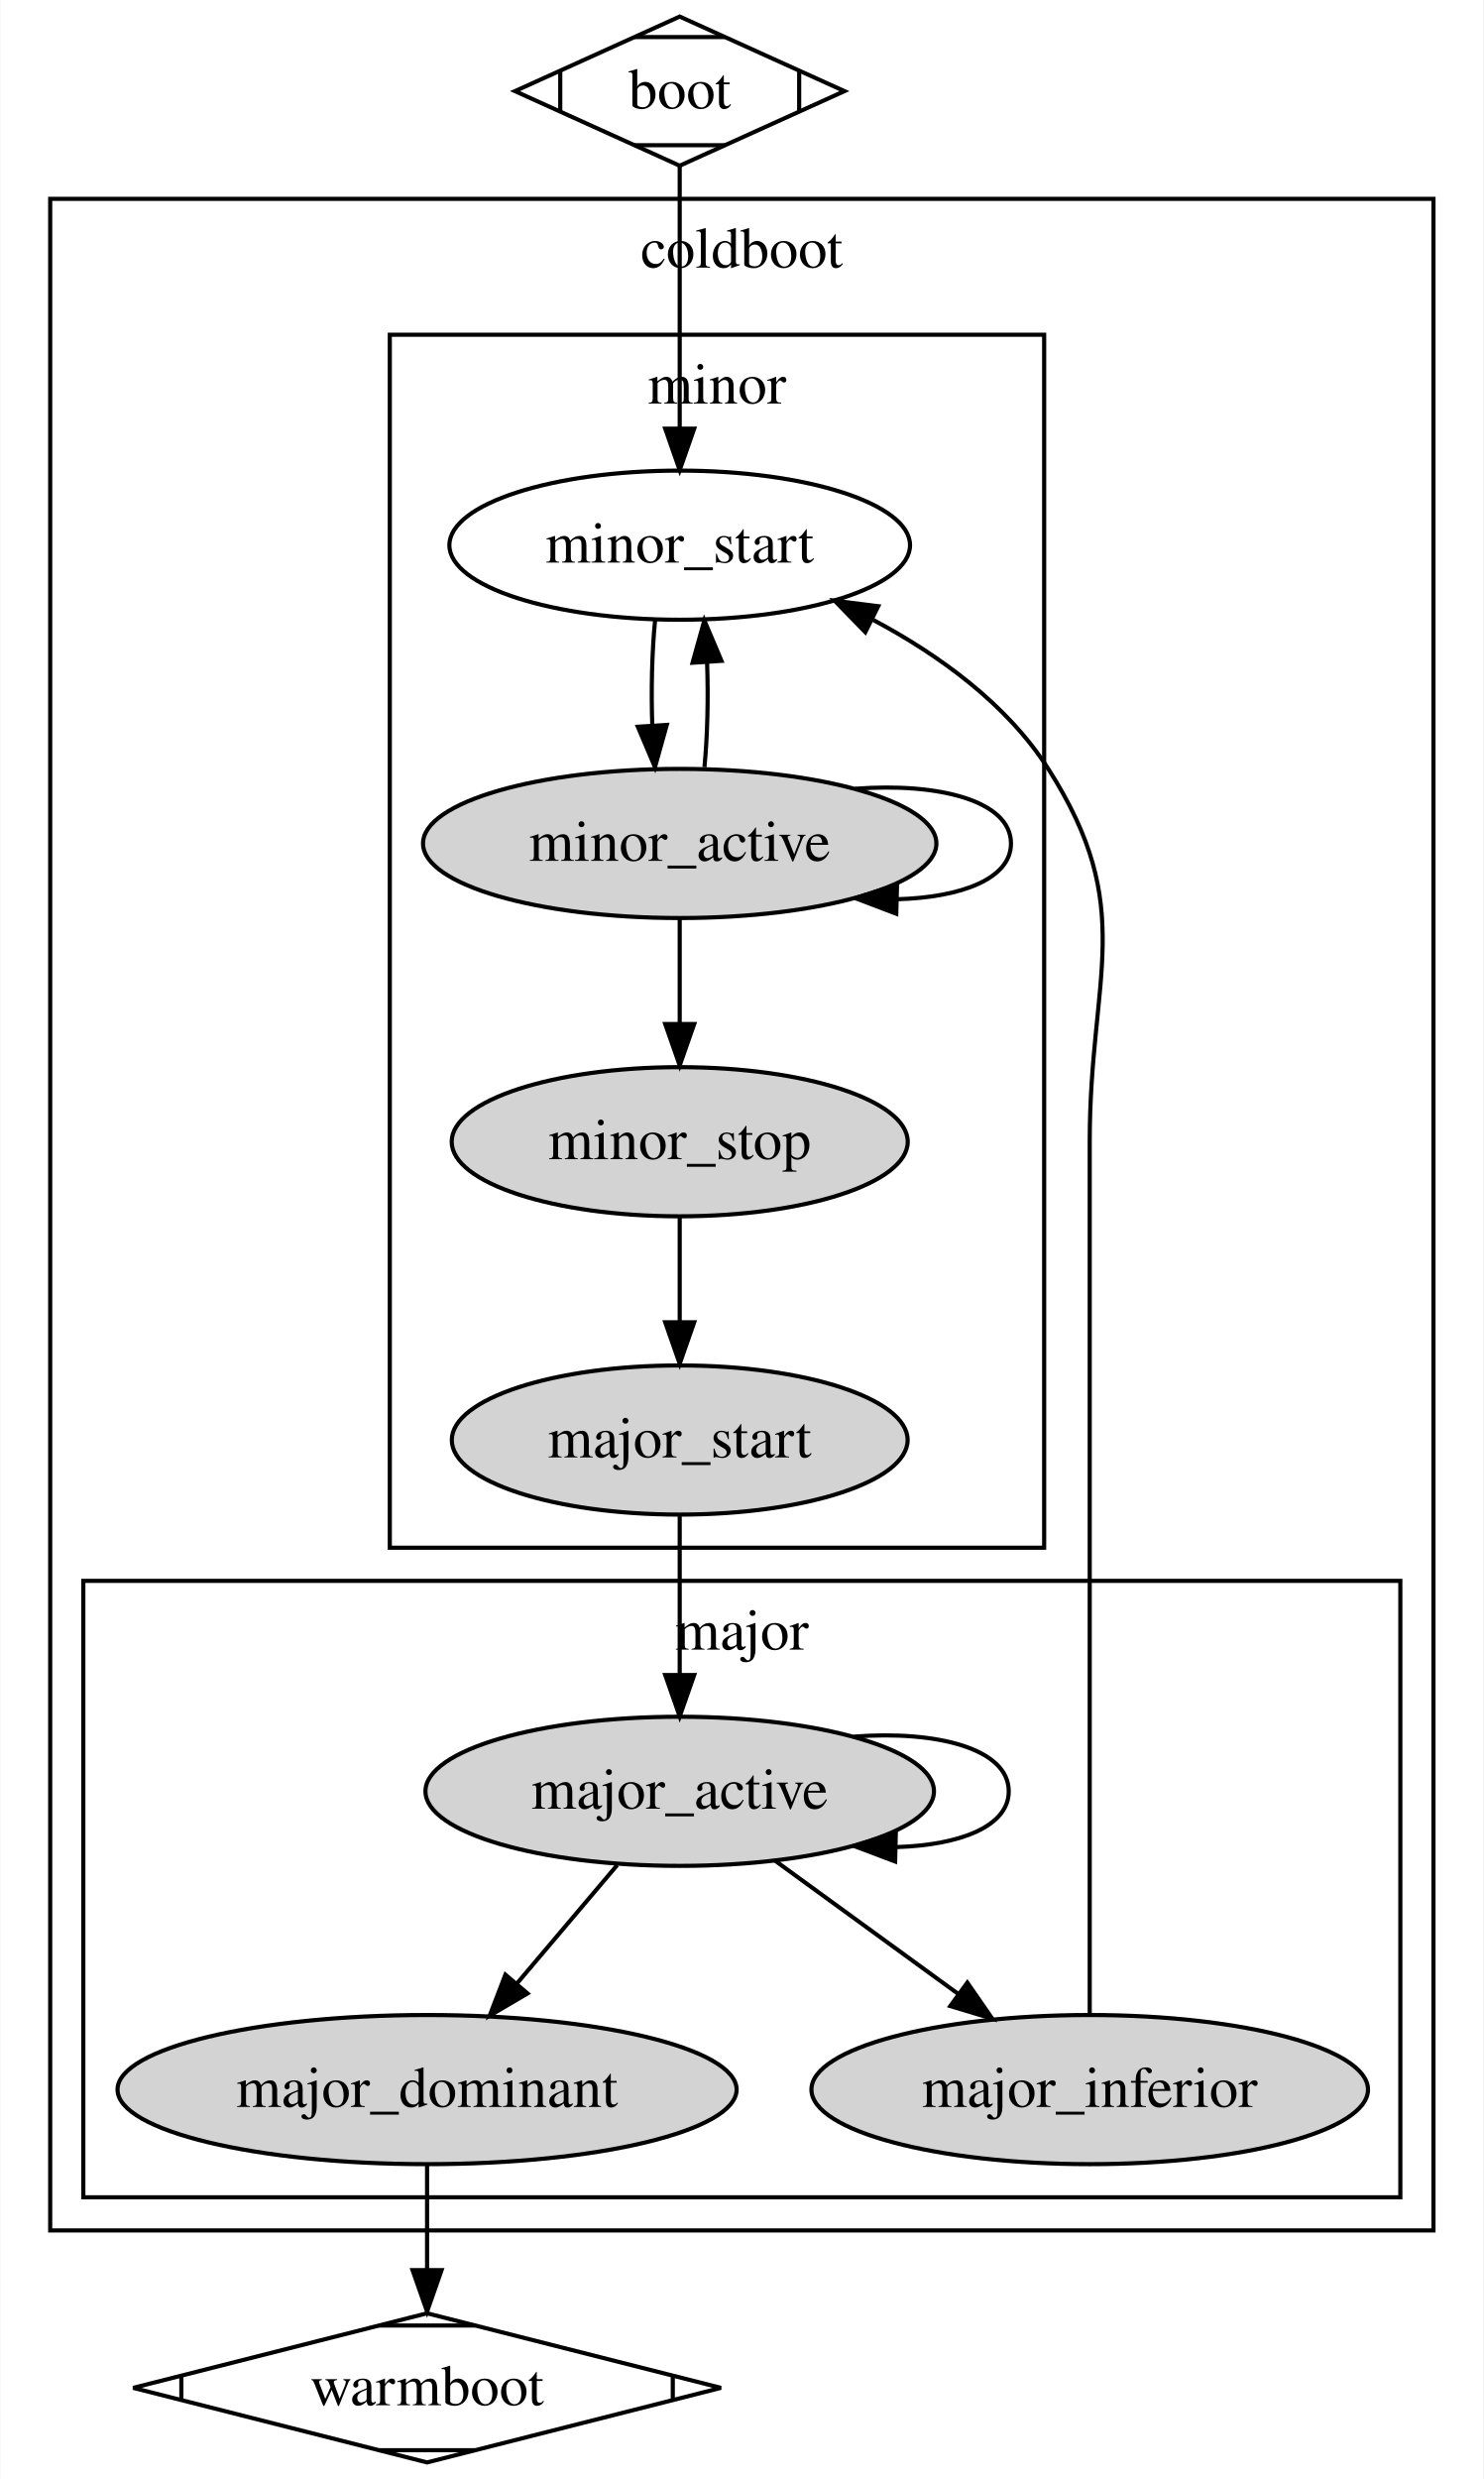
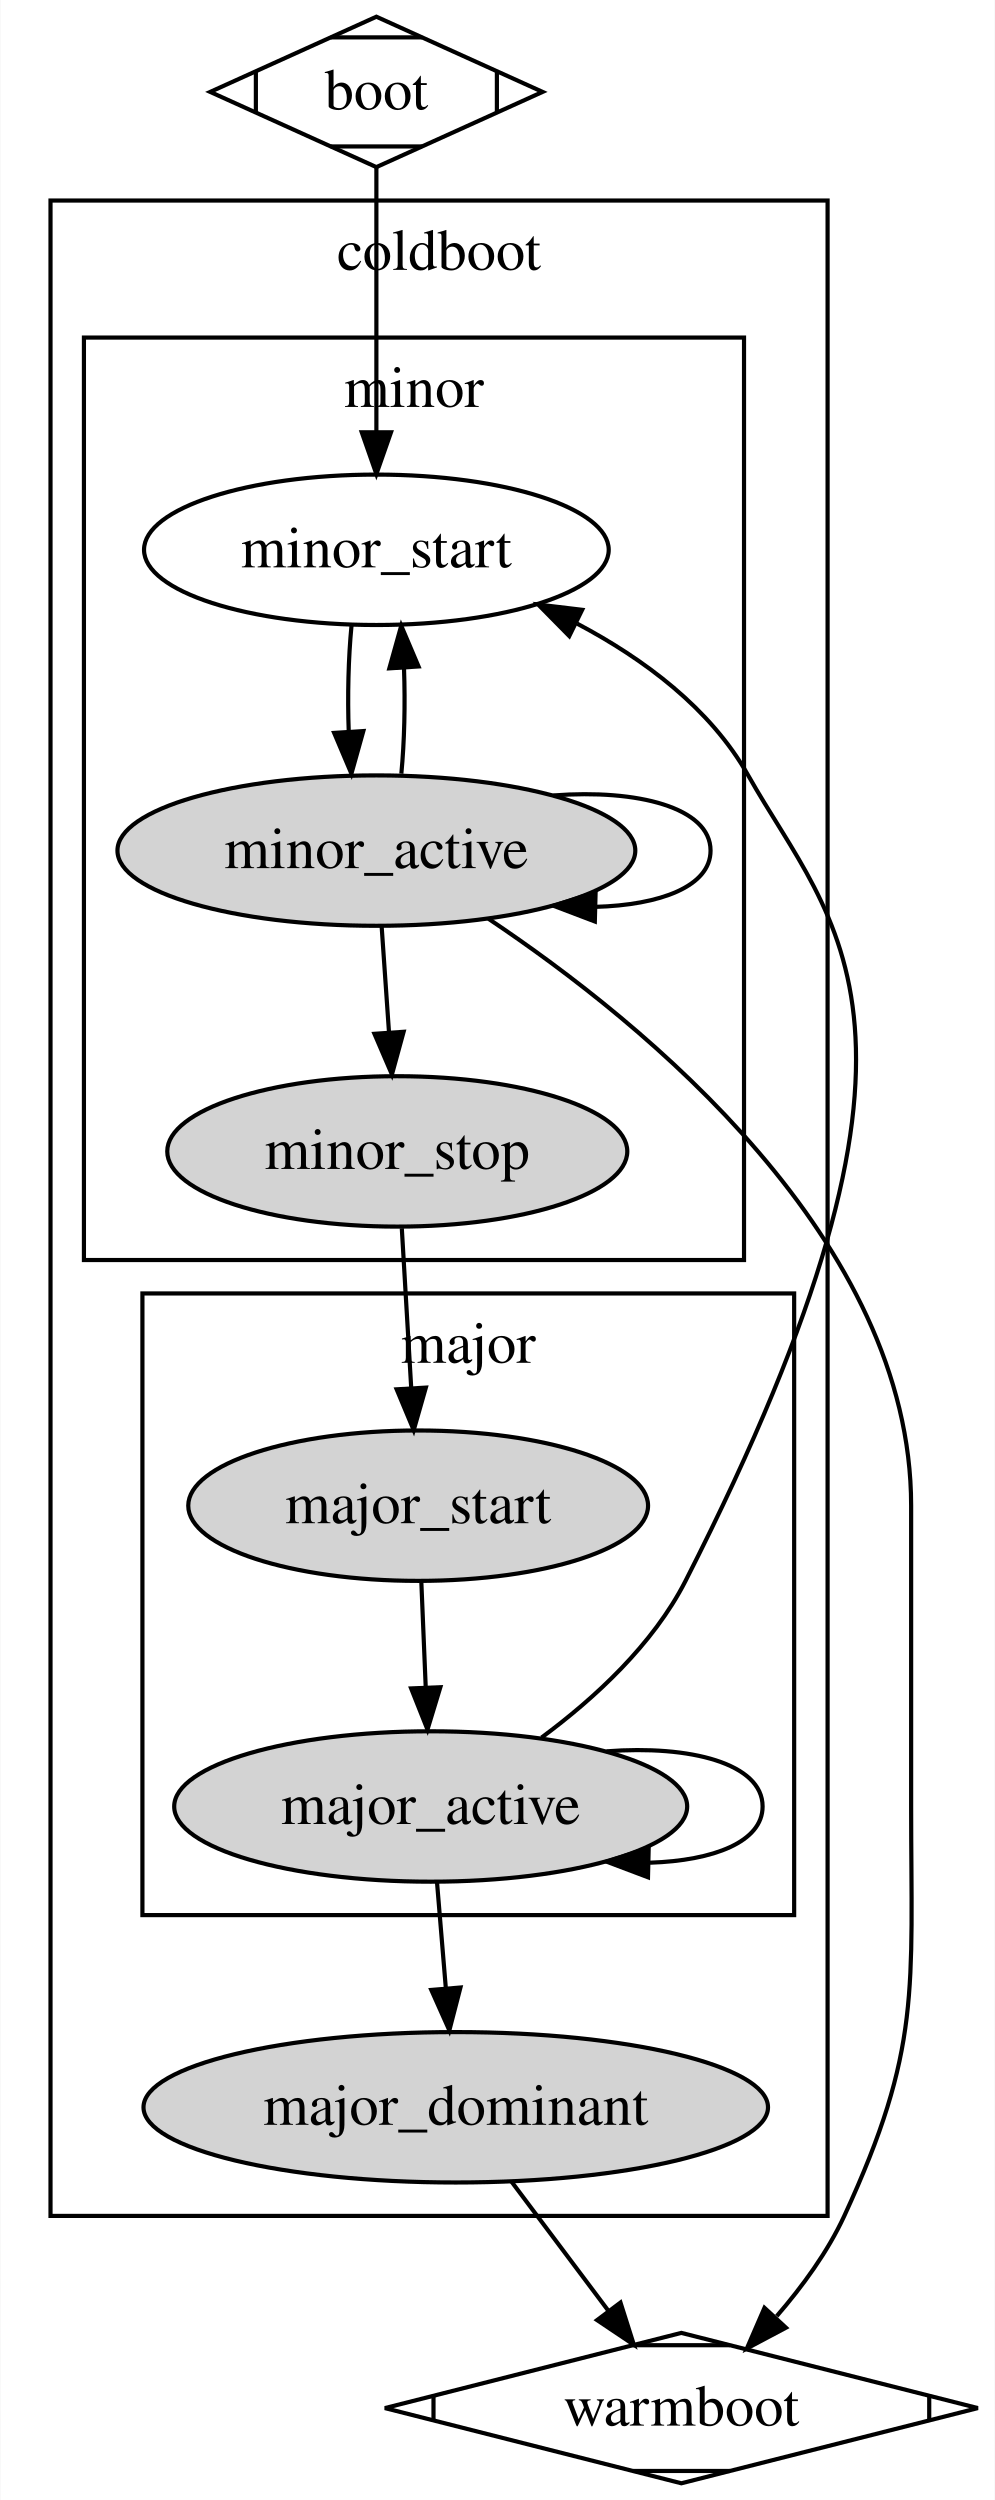
- <svg xmlns="http://www.w3.org/2000/svg" width="358pt" height="598pt" viewBox="0.00 0.00 358.00 598.40">
+ <svg xmlns="http://www.w3.org/2000/svg" width="238pt" height="598pt" viewBox="0.00 0.00 237.98 598.40">
  <g id="graph0" class="graph" transform="scale(1 1) rotate(0) translate(4 594.4)">
-     <polygon fill="#ffffff" stroke="transparent" points="-4,4 -4,-594.4 354,-594.4 354,4 -4,4" />
+     <polygon fill="#ffffff" stroke="transparent" points="-4,4 -4,-594.4 233.98,-594.4 233.98,4 -4,4" />
    <g id="clust1" class="cluster">
-       <polygon fill="none" stroke="#000000" points="8,-56 8,-546.4 342,-546.4 342,-56 8,-56" />
-       <text text-anchor="middle" x="175" y="-529.8" font-family="Times,serif" font-size="14.00" fill="#000000">coldboot</text>
+       <polygon fill="none" stroke="#000000" points="8,-64 8,-546.4 194,-546.4 194,-64 8,-64" />
+       <text text-anchor="middle" x="101" y="-529.8" font-family="Times,serif" font-size="14.00" fill="#000000">coldboot</text>
    </g>
    <g id="clust2" class="cluster">
-       <polygon fill="none" stroke="#000000" points="90,-220.8 90,-513.6 248,-513.6 248,-220.8 90,-220.8" />
-       <text text-anchor="middle" x="169" y="-497" font-family="Times,serif" font-size="14.00" fill="#000000">minor</text>
+       <polygon fill="none" stroke="#000000" points="16,-292.8 16,-513.6 174,-513.6 174,-292.8 16,-292.8" />
+       <text text-anchor="middle" x="95" y="-497" font-family="Times,serif" font-size="14.00" fill="#000000">minor</text>
    </g>
    <g id="clust3" class="cluster">
-       <polygon fill="none" stroke="#000000" points="16,-64 16,-212.8 334,-212.8 334,-64 16,-64" />
-       <text text-anchor="middle" x="175" y="-196.2" font-family="Times,serif" font-size="14.00" fill="#000000">major</text>
+       <polygon fill="none" stroke="#000000" points="30,-136 30,-284.8 186,-284.8 186,-136 30,-136" />
+       <text text-anchor="middle" x="108" y="-268.2" font-family="Times,serif" font-size="14.00" fill="#000000">major</text>
    </g>
    <g id="node1" class="node">
-       <polygon fill="none" stroke="#000000" points="160,-590.4 120.222,-572.4 160,-554.4 199.778,-572.4 160,-590.4" />
-       <polyline fill="none" stroke="#000000" points="131.155,-577.347 131.155,-567.453 " />
-       <polyline fill="none" stroke="#000000" points="149.067,-559.347 170.933,-559.347 " />
-       <polyline fill="none" stroke="#000000" points="188.845,-567.453 188.845,-577.347 " />
-       <polyline fill="none" stroke="#000000" points="170.933,-585.453 149.067,-585.453 " />
-       <text text-anchor="middle" x="160" y="-568.2" font-family="Times,serif" font-size="14.00" fill="#000000">boot</text>
+       <polygon fill="none" stroke="#000000" points="86,-590.4 46.222,-572.4 86,-554.4 125.778,-572.4 86,-590.4" />
+       <polyline fill="none" stroke="#000000" points="57.155,-577.347 57.155,-567.453 " />
+       <polyline fill="none" stroke="#000000" points="75.067,-559.347 96.933,-559.347 " />
+       <polyline fill="none" stroke="#000000" points="114.845,-567.453 114.845,-577.347 " />
+       <polyline fill="none" stroke="#000000" points="96.933,-585.453 75.067,-585.453 " />
+       <text text-anchor="middle" x="86" y="-568.2" font-family="Times,serif" font-size="14.00" fill="#000000">boot</text>
    </g>
    <g id="node2" class="node">
-       <ellipse fill="none" stroke="#000000" cx="160" cy="-462.8" rx="55.614" ry="18" />
-       <text text-anchor="middle" x="160" y="-458.6" font-family="Times,serif" font-size="14.00" fill="#000000">minor_start</text>
+       <ellipse fill="none" stroke="#000000" cx="86" cy="-462.8" rx="55.614" ry="18" />
+       <text text-anchor="middle" x="86" y="-458.6" font-family="Times,serif" font-size="14.00" fill="#000000">minor_start</text>
    </g>
    <g id="edge1" class="edge">
-       <path fill="none" stroke="#000000" d="M160,-554.302C160,-537.088 160,-510.933 160,-490.989" />
-       <polygon fill="#000000" stroke="#000000" points="163.5,-490.925 160,-480.925 156.5,-490.925 163.5,-490.925" />
+       <path fill="none" stroke="#000000" d="M86,-554.302C86,-537.088 86,-510.933 86,-490.989" />
+       <polygon fill="#000000" stroke="#000000" points="89.5,-490.925 86,-480.925 82.5,-490.925 89.5,-490.925" />
    </g>
    <g id="node3" class="node">
-       <ellipse fill="#d3d3d3" stroke="#000000" cx="160" cy="-390.8" rx="61.977" ry="18" />
-       <text text-anchor="middle" x="160" y="-386.6" font-family="Times,serif" font-size="14.00" fill="#000000">minor_active</text>
+       <ellipse fill="#d3d3d3" stroke="#000000" cx="86" cy="-390.8" rx="61.977" ry="18" />
+       <text text-anchor="middle" x="86" y="-386.6" font-family="Times,serif" font-size="14.00" fill="#000000">minor_active</text>
    </g>
    <g id="edge2" class="edge">
-       <path fill="none" stroke="#000000" d="M154.048,-444.631C153.297,-436.931 153.076,-427.774 153.385,-419.217" />
-       <polygon fill="#000000" stroke="#000000" points="156.879,-419.416 154.024,-409.213 149.893,-418.97 156.879,-419.416" />
+       <path fill="none" stroke="#000000" d="M80.048,-444.631C79.297,-436.931 79.076,-427.774 79.385,-419.217" />
+       <polygon fill="#000000" stroke="#000000" points="82.879,-419.416 80.024,-409.213 75.894,-418.97 82.879,-419.416" />
    </g>
    <g id="edge5" class="edge">
-       <path fill="none" stroke="#000000" d="M165.976,-409.213C166.707,-416.859 166.92,-425.908 166.615,-434.373" />
-       <polygon fill="#000000" stroke="#000000" points="163.105,-434.426 165.952,-444.631 170.09,-434.878 163.105,-434.426" />
+       <path fill="none" stroke="#000000" d="M91.976,-409.213C92.707,-416.859 92.92,-425.908 92.615,-434.373" />
+       <polygon fill="#000000" stroke="#000000" points="89.105,-434.426 91.952,-444.631 96.09,-434.878 89.105,-434.426" />
    </g>
    <g id="edge3" class="edge">
-       <path fill="none" stroke="#000000" d="M202.384,-404.002C222.406,-405.537 239.988,-401.136 239.988,-390.8 239.988,-382.241 227.93,-377.751 212.415,-377.332" />
-       <polygon fill="#000000" stroke="#000000" points="212.288,-373.834 202.384,-377.598 212.473,-380.832 212.288,-373.834" />
+       <path fill="none" stroke="#000000" d="M128.384,-404.002C148.406,-405.537 165.988,-401.136 165.988,-390.8 165.988,-382.241 153.93,-377.751 138.415,-377.332" />
+       <polygon fill="#000000" stroke="#000000" points="138.288,-373.834 128.384,-377.598 138.473,-380.832 138.288,-373.834" />
    </g>
    <g id="node4" class="node">
-       <ellipse fill="#d3d3d3" stroke="#000000" cx="160" cy="-318.8" rx="55.057" ry="18" />
-       <text text-anchor="middle" x="160" y="-314.6" font-family="Times,serif" font-size="14.00" fill="#000000">minor_stop</text>
+       <ellipse fill="#d3d3d3" stroke="#000000" cx="91" cy="-318.8" rx="55.057" ry="18" />
+       <text text-anchor="middle" x="91" y="-314.6" font-family="Times,serif" font-size="14.00" fill="#000000">minor_stop</text>
    </g>
    <g id="edge4" class="edge">
-       <path fill="none" stroke="#000000" d="M160,-372.631C160,-364.931 160,-355.774 160,-347.217" />
-       <polygon fill="#000000" stroke="#000000" points="163.5,-347.213 160,-337.213 156.5,-347.213 163.5,-347.213" />
+       <path fill="none" stroke="#000000" d="M87.262,-372.631C87.796,-364.931 88.432,-355.774 89.027,-347.217" />
+       <polygon fill="#000000" stroke="#000000" points="92.52,-347.432 89.721,-337.213 85.537,-346.947 92.52,-347.432" />
+     </g>
+     <g id="node8" class="node">
+       <polygon fill="none" stroke="#000000" points="159,-36 88.04,-18 159,0 229.96,-18 159,-36" />
+       <polyline fill="none" stroke="#000000" points="99.671,-20.951 99.671,-15.05 " />
+       <polyline fill="none" stroke="#000000" points="147.368,-2.95 170.632,-2.95 " />
+       <polyline fill="none" stroke="#000000" points="218.329,-15.05 218.329,-20.951 " />
+       <polyline fill="none" stroke="#000000" points="170.632,-33.05 147.368,-33.05 " />
+       <text text-anchor="middle" x="159" y="-13.8" font-family="Times,serif" font-size="14.00" fill="#000000">warmboot</text>
+     </g>
+     <g id="edge11" class="edge">
+       <path fill="none" stroke="#000000" d="M112.833,-374.481C150.367,-349.364 214,-297.429 214,-234 214,-234 214,-234 214,-162 214,-117.868 216.499,-104.068 198,-64 194.025,-55.391 187.982,-47.117 181.831,-40.017" />
+       <polygon fill="#000000" stroke="#000000" points="184.035,-37.245 174.679,-32.273 178.893,-41.994 184.035,-37.245" />
    </g>
    <g id="node5" class="node">
-       <ellipse fill="#d3d3d3" stroke="#000000" cx="160" cy="-246.8" rx="55.03" ry="18" />
-       <text text-anchor="middle" x="160" y="-242.6" font-family="Times,serif" font-size="14.00" fill="#000000">major_start</text>
+       <ellipse fill="#d3d3d3" stroke="#000000" cx="96" cy="-234" rx="55.03" ry="18" />
+       <text text-anchor="middle" x="96" y="-229.8" font-family="Times,serif" font-size="14.00" fill="#000000">major_start</text>
+     </g>
+     <g id="edge10" class="edge">
+       <path fill="none" stroke="#000000" d="M92.085,-300.4C92.745,-289.211 93.6,-274.698 94.343,-262.095" />
+       <polygon fill="#000000" stroke="#000000" points="97.84,-262.262 94.934,-252.073 90.852,-261.85 97.84,-262.262" />
+     </g>
+     <g id="node6" class="node">
+       <ellipse fill="#d3d3d3" stroke="#000000" cx="99" cy="-162" rx="61.394" ry="18" />
+       <text text-anchor="middle" x="99" y="-157.8" font-family="Times,serif" font-size="14.00" fill="#000000">major_active</text>
    </g>
    <g id="edge6" class="edge">
-       <path fill="none" stroke="#000000" d="M160,-300.631C160,-292.931 160,-283.774 160,-275.217" />
-       <polygon fill="#000000" stroke="#000000" points="163.5,-275.213 160,-265.213 156.5,-275.213 163.5,-275.213" />
+       <path fill="none" stroke="#000000" d="M96.757,-215.831C97.078,-208.131 97.459,-198.974 97.816,-190.417" />
+       <polygon fill="#000000" stroke="#000000" points="101.313,-190.55 98.233,-180.413 94.319,-190.259 101.313,-190.55" />
    </g>
-     <g id="node6" class="node">
-       <ellipse fill="#d3d3d3" stroke="#000000" cx="160" cy="-162" rx="61.394" ry="18" />
-       <text text-anchor="middle" x="160" y="-157.8" font-family="Times,serif" font-size="14.00" fill="#000000">major_active</text>
+     <g id="edge8" class="edge">
+       <path fill="none" stroke="#000000" d="M125.523,-178.488C138.185,-187.85 152.237,-200.748 160,-216 227.652,-348.925 195.381,-372.595 175,-408.8 165.958,-424.862 149.996,-436.696 134.062,-445.122" />
+       <polygon fill="#000000" stroke="#000000" points="132.173,-442.15 124.736,-449.696 135.256,-448.435 132.173,-442.15" />
    </g>
    <g id="edge7" class="edge">
-       <path fill="none" stroke="#000000" d="M160,-228.4C160,-217.211 160,-202.698 160,-190.095" />
-       <polygon fill="#000000" stroke="#000000" points="163.5,-190.073 160,-180.073 156.5,-190.073 163.5,-190.073" />
-     </g>
-     <g id="edge8" class="edge">
-       <path fill="none" stroke="#000000" d="M202.097,-175.202C221.983,-176.737 239.447,-172.336 239.447,-162 239.447,-153.521 227.695,-149.036 212.495,-148.545" />
-       <polygon fill="#000000" stroke="#000000" points="212.01,-145.056 202.097,-148.798 212.179,-152.054 212.01,-145.056" />
+       <path fill="none" stroke="#000000" d="M141.097,-175.202C160.983,-176.737 178.447,-172.336 178.447,-162 178.447,-153.521 166.695,-149.036 151.495,-148.545" />
+       <polygon fill="#000000" stroke="#000000" points="151.01,-145.056 141.097,-148.798 151.179,-152.054 151.01,-145.056" />
    </g>
    <g id="node7" class="node">
-       <ellipse fill="#d3d3d3" stroke="#000000" cx="99" cy="-90" rx="74.742" ry="18" />
-       <text text-anchor="middle" x="99" y="-85.8" font-family="Times,serif" font-size="14.00" fill="#000000">major_dominant</text>
+       <ellipse fill="#d3d3d3" stroke="#000000" cx="105" cy="-90" rx="74.742" ry="18" />
+       <text text-anchor="middle" x="105" y="-85.8" font-family="Times,serif" font-size="14.00" fill="#000000">major_dominant</text>
    </g>
    <g id="edge9" class="edge">
-       <path fill="none" stroke="#000000" d="M144.921,-144.202C137.589,-135.548 128.644,-124.99 120.603,-115.499" />
-       <polygon fill="#000000" stroke="#000000" points="123.251,-113.21 114.117,-107.843 117.91,-117.735 123.251,-113.21" />
-     </g>
-     <g id="node8" class="node">
-       <ellipse fill="#d3d3d3" stroke="#000000" cx="259" cy="-90" rx="67.193" ry="18" />
-       <text text-anchor="middle" x="259" y="-85.8" font-family="Times,serif" font-size="14.00" fill="#000000">major_inferior</text>
-     </g>
-     <g id="edge10" class="edge">
-       <path fill="none" stroke="#000000" d="M182.961,-145.301C196.14,-135.716 212.882,-123.54 227.3,-113.055" />
-       <polygon fill="#000000" stroke="#000000" points="229.447,-115.821 235.476,-107.109 225.33,-110.16 229.447,-115.821" />
-     </g>
-     <g id="node9" class="node">
-       <polygon fill="none" stroke="#000000" points="99,-36 28.04,-18 99,0 169.96,-18 99,-36" />
-       <polyline fill="none" stroke="#000000" points="39.671,-20.951 39.671,-15.05 " />
-       <polyline fill="none" stroke="#000000" points="87.368,-2.95 110.632,-2.95 " />
-       <polyline fill="none" stroke="#000000" points="158.329,-15.05 158.329,-20.951 " />
-       <polyline fill="none" stroke="#000000" points="110.632,-33.05 87.368,-33.05 " />
-       <text text-anchor="middle" x="99" y="-13.8" font-family="Times,serif" font-size="14.00" fill="#000000">warmboot</text>
+       <path fill="none" stroke="#000000" d="M100.514,-143.831C101.156,-136.131 101.919,-126.974 102.632,-118.417" />
+       <polygon fill="#000000" stroke="#000000" points="106.123,-118.669 103.466,-108.413 99.147,-118.088 106.123,-118.669" />
    </g>
    <g id="edge12" class="edge">
-       <path fill="none" stroke="#000000" d="M99,-71.831C99,-64.131 99,-54.974 99,-46.417" />
-       <polygon fill="#000000" stroke="#000000" points="102.5,-46.413 99,-36.413 95.5,-46.413 102.5,-46.413" />
-     </g>
-     <g id="edge11" class="edge">
-       <path fill="none" stroke="#000000" d="M259,-108.346C259,-137.622 259,-196.711 259,-246.8 259,-318.8 259,-318.8 259,-318.8 259,-359.046 270.652,-374.874 249,-408.8 239.003,-424.464 222.679,-436.257 206.723,-444.761" />
-       <polygon fill="#000000" stroke="#000000" points="204.814,-441.802 197.422,-449.392 207.934,-448.068 204.814,-441.802" />
+       <path fill="none" stroke="#000000" d="M118.348,-72.202C125.376,-62.833 134.077,-51.23 141.624,-41.167" />
+       <polygon fill="#000000" stroke="#000000" points="144.43,-43.259 147.63,-33.159 138.83,-39.059 144.43,-43.259" />
    </g>
  </g>
</svg>
